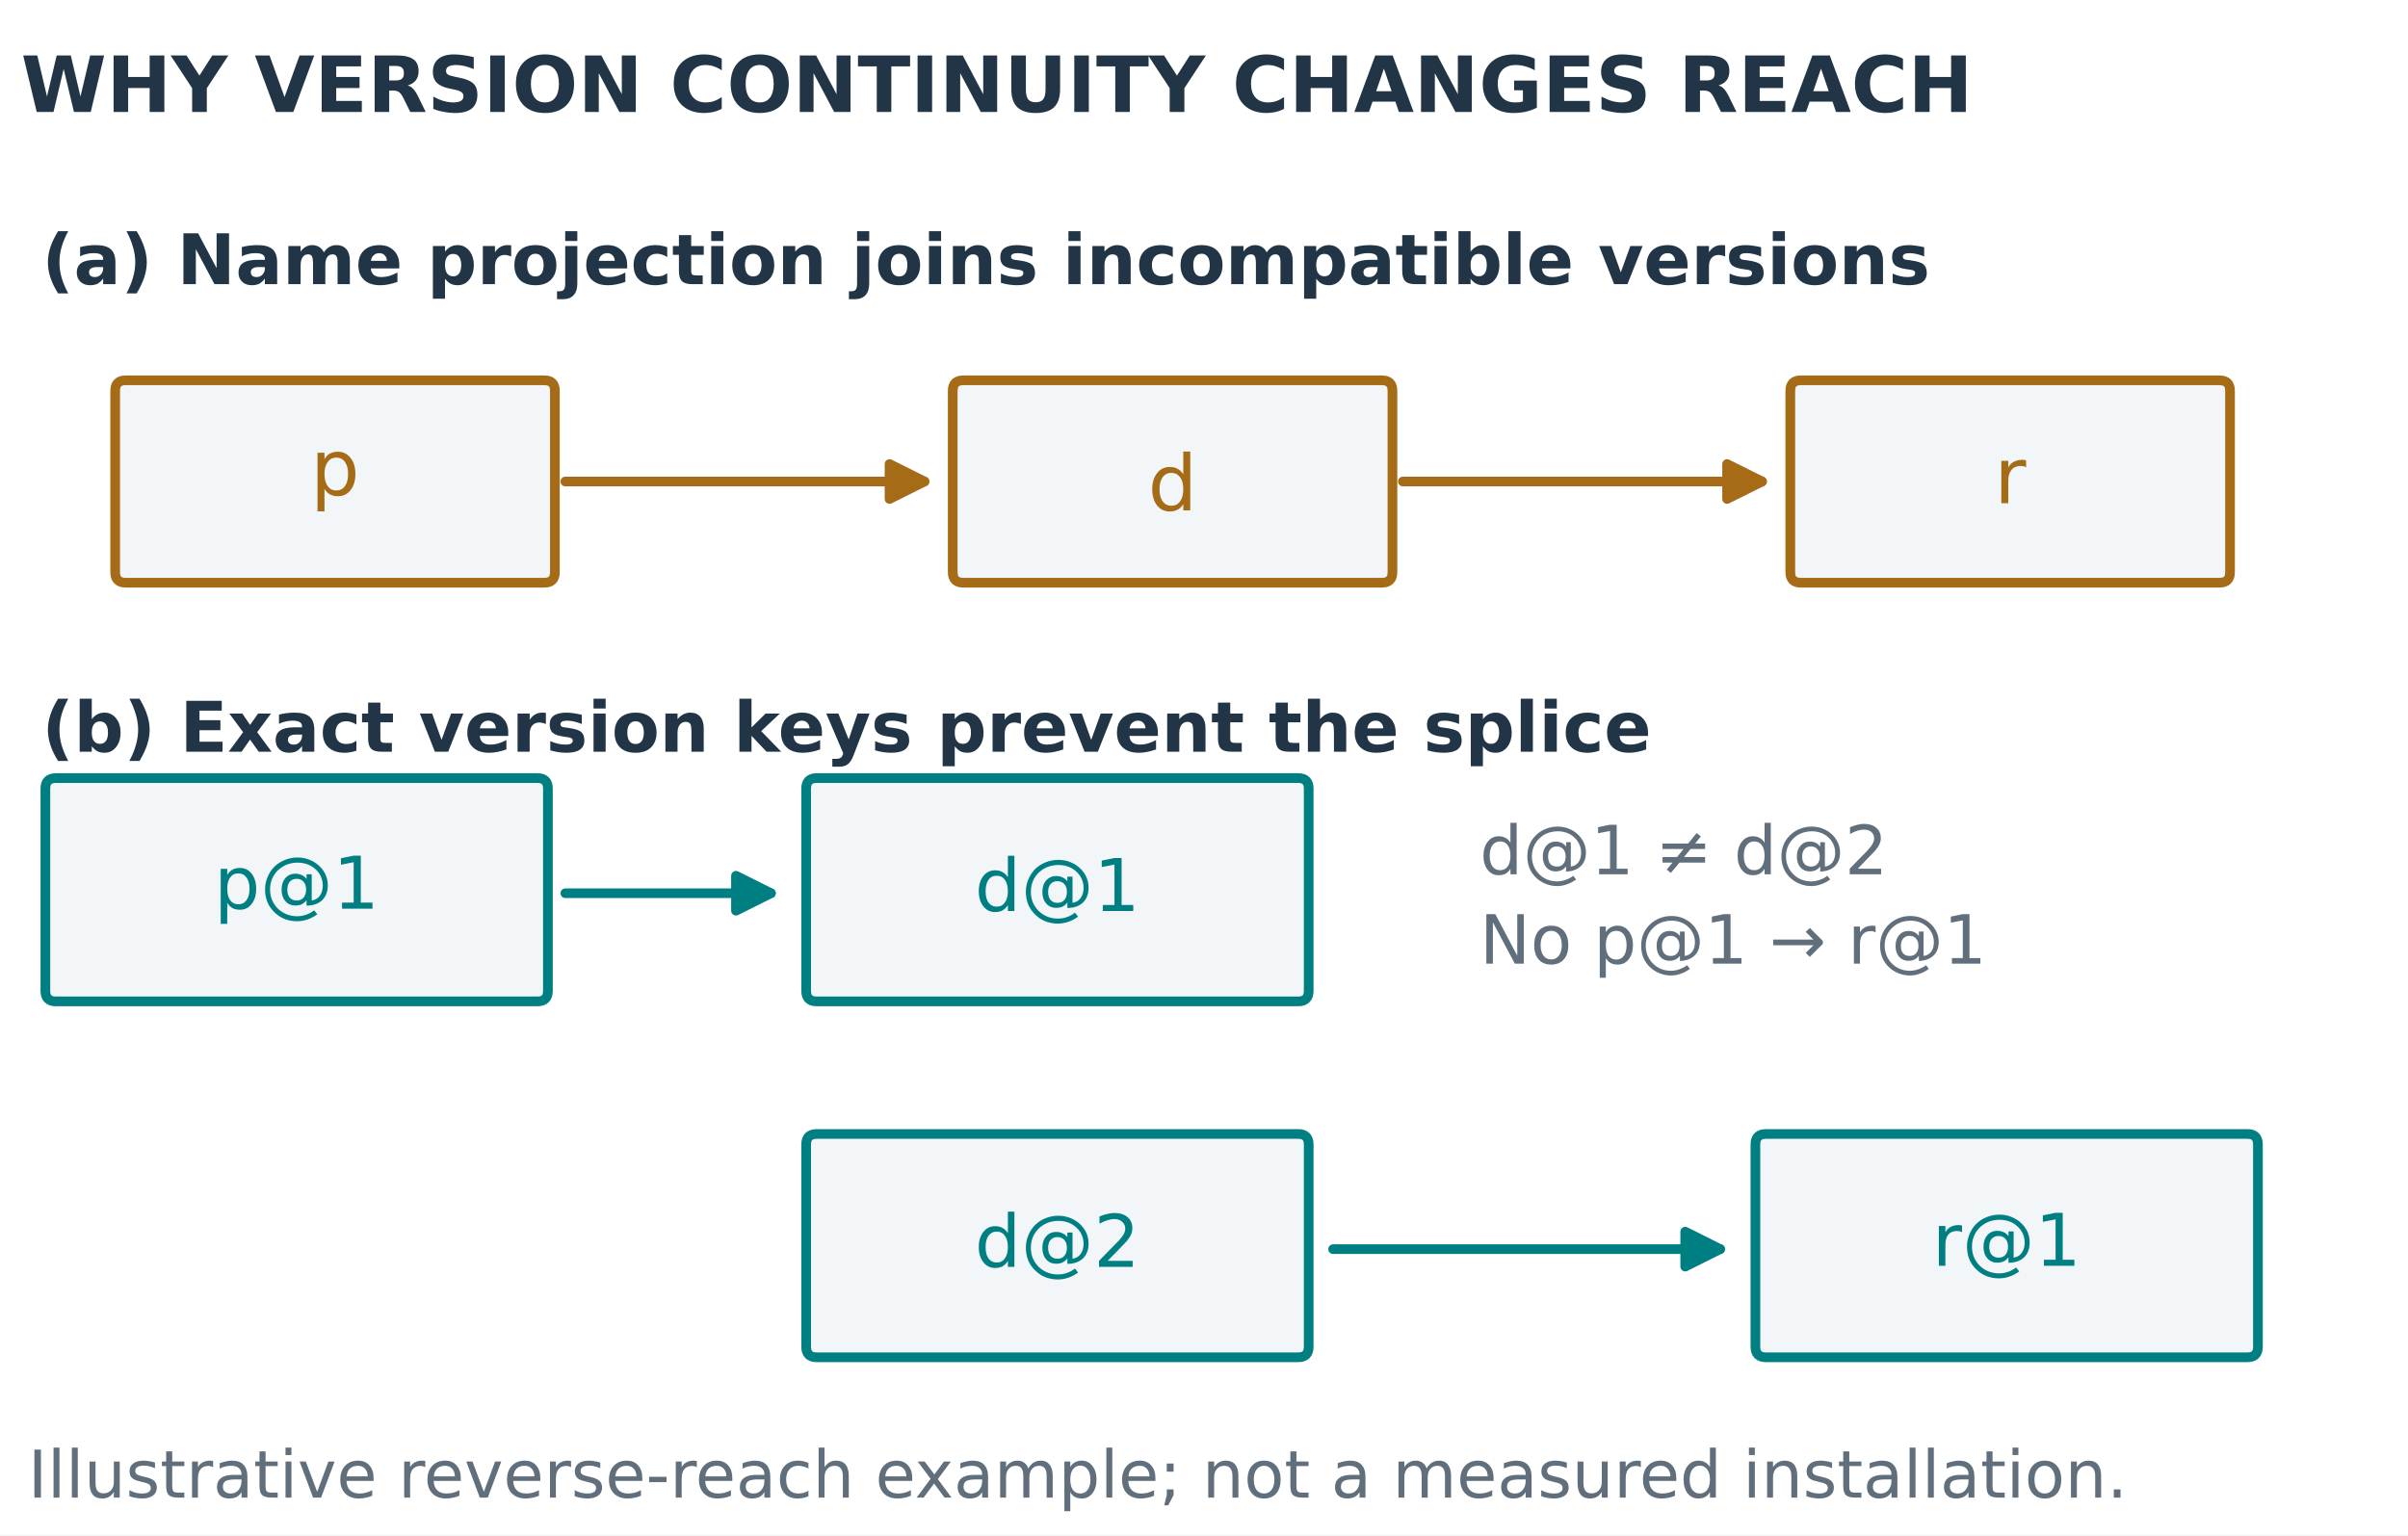
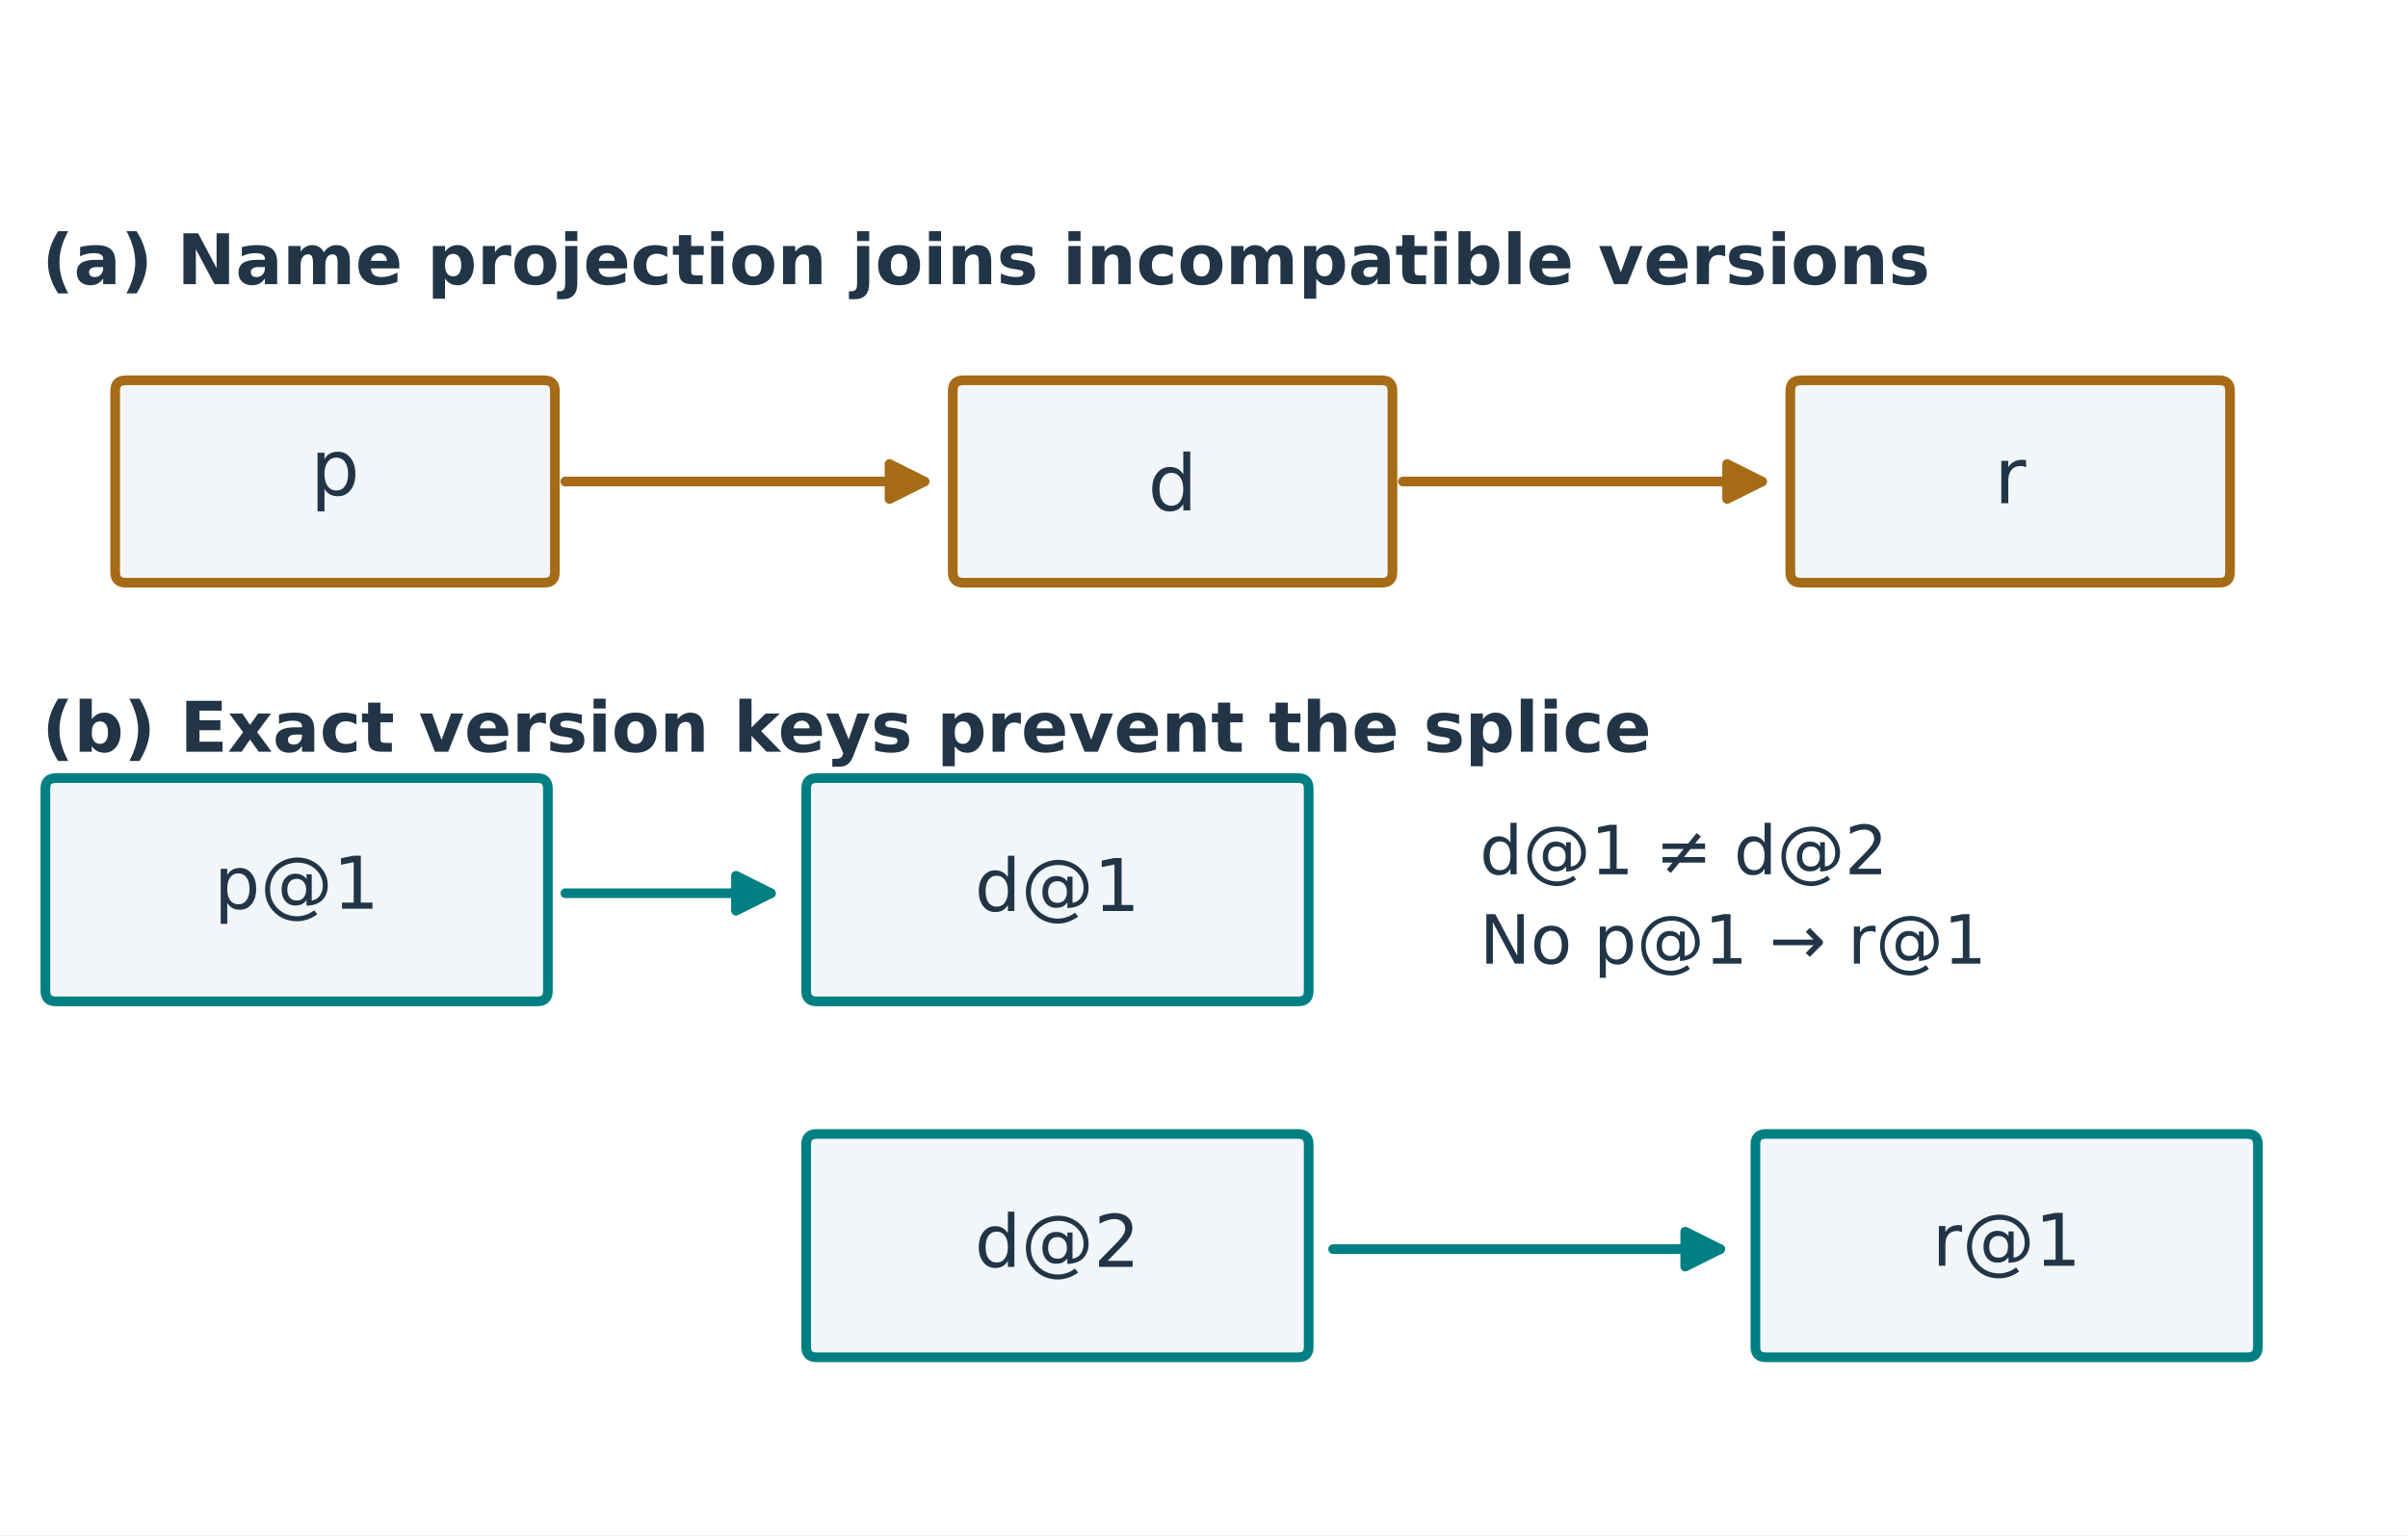
<svg xmlns="http://www.w3.org/2000/svg" width="248.4pt" height="158.4pt" viewBox="0 0 248.4 158.4" version="1.1">
  <defs>
    <style type="text/css">*{stroke-linejoin: round; stroke-linecap: butt}</style>
  </defs>
  <g id="figure_1">
    <g id="patch_1">
      <path d="M 0 158.4 L 248.4 158.4 L 248.4 0 L 0 0 z " style="fill: #ffffff" />
    </g>
    <g id="axes_1">
      <g id="patch_2">
        <path d="M 12.96 60.12 L 56.16 60.12 Q 57.24 60.12 57.24 59.04 L 57.24 40.32 Q 57.24 39.24 56.16 39.24 L 12.96 39.24 Q 11.88 39.24 11.88 40.32 L 11.88 59.04 Q 11.88 60.12 12.96 60.12 z " clip-path="url(#p7fe6891d78)" style="fill: #f2f6f9; stroke: #a56b16; stroke-linejoin: miter" />
      </g>
      <g id="patch_3">
        <path d="M 99.36 60.12 L 142.56 60.12 Q 143.64 60.12 143.64 59.04 L 143.64 40.32 Q 143.64 39.24 142.56 39.24 L 99.36 39.24 Q 98.28 39.24 98.28 40.32 L 98.28 59.04 Q 98.28 60.12 99.36 60.12 z " clip-path="url(#p7fe6891d78)" style="fill: #f2f6f9; stroke: #a56b16; stroke-linejoin: miter" />
      </g>
      <g id="patch_4">
        <path d="M 185.76 60.12 L 228.96 60.12 Q 230.04 60.12 230.04 59.04 L 230.04 40.32 Q 230.04 39.24 228.96 39.24 L 185.76 39.24 Q 184.68 39.24 184.68 40.32 L 184.68 59.04 Q 184.68 60.12 185.76 60.12 z " clip-path="url(#p7fe6891d78)" style="fill: #f2f6f9; stroke: #a56b16; stroke-linejoin: miter" />
      </g>
      <g id="patch_5">
        <path d="M 58.32 49.68 Q 77.4 49.68 95.362 49.68 " clip-path="url(#p7fe6891d78)" style="fill: none; stroke: #a56b16; stroke-linecap: round" />
        <path d="M 91.762 47.88 L 95.362 49.68 L 91.762 51.48 z " clip-path="url(#p7fe6891d78)" style="fill: #a56b16; stroke: #a56b16; stroke-linecap: round" />
      </g>
      <g id="patch_6">
        <path d="M 144.72 49.68 Q 163.8 49.68 181.762 49.68 " clip-path="url(#p7fe6891d78)" style="fill: none; stroke: #a56b16; stroke-linecap: round" />
        <path d="M 178.162 47.88 L 181.762 49.68 L 178.162 51.48 z " clip-path="url(#p7fe6891d78)" style="fill: #a56b16; stroke: #a56b16; stroke-linecap: round" />
      </g>
      <g id="patch_7">
        <path d="M 5.76 103.32 L 55.44 103.32 Q 56.52 103.32 56.52 102.24 L 56.52 81.36 Q 56.52 80.28 55.44 80.28 L 5.76 80.28 Q 4.68 80.28 4.68 81.36 L 4.68 102.24 Q 4.68 103.32 5.76 103.32 z " clip-path="url(#p7fe6891d78)" style="fill: #f2f6f9; stroke: #007f83; stroke-linejoin: miter" />
      </g>
      <g id="patch_8">
        <path d="M 84.24 103.32 L 133.92 103.32 Q 135 103.32 135 102.24 L 135 81.36 Q 135 80.28 133.92 80.28 L 84.24 80.28 Q 83.16 80.28 83.16 81.36 L 83.16 102.24 Q 83.16 103.32 84.24 103.32 z " clip-path="url(#p7fe6891d78)" style="fill: #f2f6f9; stroke: #007f83; stroke-linejoin: miter" />
      </g>
      <g id="patch_9">
        <path d="M 84.24 140.04 L 133.92 140.04 Q 135 140.04 135 138.96 L 135 118.08 Q 135 117 133.92 117 L 84.24 117 Q 83.16 117 83.16 118.08 L 83.16 138.96 Q 83.16 140.04 84.24 140.04 z " clip-path="url(#p7fe6891d78)" style="fill: #f2f6f9; stroke: #007f83; stroke-linejoin: miter" />
      </g>
      <g id="patch_10">
        <path d="M 182.16 140.04 L 231.84 140.04 Q 232.92 140.04 232.92 138.96 L 232.92 118.08 Q 232.92 117 231.84 117 L 182.16 117 Q 181.08 117 181.08 118.08 L 181.08 138.96 Q 181.08 140.04 182.16 140.04 z " clip-path="url(#p7fe6891d78)" style="fill: #f2f6f9; stroke: #007f83; stroke-linejoin: miter" />
      </g>
      <g id="patch_11">
        <path d="M 58.32 92.16 Q 69.48 92.16 79.522 92.16 " clip-path="url(#p7fe6891d78)" style="fill: none; stroke: #007f83; stroke-linecap: round" />
        <path d="M 75.922 90.36 L 79.522 92.16 L 75.922 93.96 z " clip-path="url(#p7fe6891d78)" style="fill: #007f83; stroke: #007f83; stroke-linecap: round" />
      </g>
      <g id="patch_12">
        <path d="M 137.52 128.88 Q 158.04 128.88 177.442 128.88 " clip-path="url(#p7fe6891d78)" style="fill: none; stroke: #007f83; stroke-linecap: round" />
        <path d="M 173.842 127.08 L 177.442 128.88 L 173.842 130.68 z " clip-path="url(#p7fe6891d78)" style="fill: #007f83; stroke: #007f83; stroke-linecap: round" />
      </g>
      <g id="text_1">
-         <text style="font-weight: 700; font-size: 8px; font-family: 'DejaVu Sans'; text-anchor: start; fill: #213547" x="2.16" y="11.552" transform="rotate(-0 2.16 11.55188)">WHY VERSION CONTINUITY CHANGES REACH</text>
-       </g>
+     </g>
      <g id="text_2">
        <text style="font-weight: 700; font-size: 7.2px; font-family: 'DejaVu Sans'; text-anchor: start; fill: #213547" x="4.32" y="29.319" transform="rotate(-0 4.32 29.31863)">(a) Name projection joins incompatible versions</text>
      </g>
      <g id="text_3">
-         <text style="font-size: 8px; font-family: 'DejaVu Sans'; text-anchor: middle; fill: #a56b16" x="34.56" y="51.088" transform="rotate(-0 34.56 51.08812)">p</text>
+         <text style="font-size: 8px; font-family: 'DejaVu Sans'; text-anchor: middle; fill: #213547" x="34.56" y="51.088" transform="rotate(-0 34.56 51.08812)">p</text>
      </g>
      <g id="text_4">
-         <text style="font-size: 8px; font-family: 'DejaVu Sans'; text-anchor: middle; fill: #a56b16" x="120.96" y="52.663" transform="rotate(-0 120.96 52.6625)">d</text>
+         <text style="font-size: 8px; font-family: 'DejaVu Sans'; text-anchor: middle; fill: #213547" x="120.96" y="52.663" transform="rotate(-0 120.96 52.6625)">d</text>
      </g>
      <g id="text_5">
-         <text style="font-size: 8px; font-family: 'DejaVu Sans'; text-anchor: middle; fill: #a56b16" x="207.36" y="51.92" transform="rotate(-0 207.36 51.92)">r</text>
+         <text style="font-size: 8px; font-family: 'DejaVu Sans'; text-anchor: middle; fill: #213547" x="207.36" y="51.92" transform="rotate(-0 207.36 51.92)">r</text>
      </g>
      <g id="text_6">
        <text style="font-weight: 700; font-size: 7.2px; font-family: 'DejaVu Sans'; text-anchor: start; fill: #213547" x="4.32" y="77.559" transform="rotate(-0 4.32 77.55863)">(b) Exact version keys prevent the splice</text>
      </g>
      <g id="text_7">
-         <text style="font-size: 7.5px; font-family: 'DejaVu Sans'; text-anchor: middle; fill: #007f83" x="30.6" y="93.754" transform="rotate(-0 30.6 93.7541)">p@1</text>
+         <text style="font-size: 7.5px; font-family: 'DejaVu Sans'; text-anchor: middle; fill: #213547" x="30.6" y="93.754" transform="rotate(-0 30.6 93.7541)">p@1</text>
      </g>
      <g id="text_8">
-         <text style="font-size: 7.5px; font-family: 'DejaVu Sans'; text-anchor: middle; fill: #007f83" x="109.08" y="93.997" transform="rotate(-0 109.08 93.99727)">d@1</text>
+         <text style="font-size: 7.5px; font-family: 'DejaVu Sans'; text-anchor: middle; fill: #213547" x="109.08" y="93.997" transform="rotate(-0 109.08 93.99727)">d@1</text>
      </g>
      <g id="text_9">
-         <text style="font-size: 7.5px; font-family: 'DejaVu Sans'; text-anchor: middle; fill: #007f83" x="109.08" y="130.717" transform="rotate(-0 109.08 130.7173)">d@2</text>
+         <text style="font-size: 7.5px; font-family: 'DejaVu Sans'; text-anchor: middle; fill: #213547" x="109.08" y="130.717" transform="rotate(-0 109.08 130.7173)">d@2</text>
      </g>
      <g id="text_10">
-         <text style="font-size: 7.5px; font-family: 'DejaVu Sans'; text-anchor: middle; fill: #007f83" x="207" y="130.602" transform="rotate(-0 207 130.6018)">r@1</text>
+         <text style="font-size: 7.5px; font-family: 'DejaVu Sans'; text-anchor: middle; fill: #213547" x="207" y="130.602" transform="rotate(-0 207 130.6018)">r@1</text>
      </g>
      <g id="text_11">
-         <text style="font-size: 7px; font-family: 'DejaVu Sans'; fill: #606f7b" transform="translate(152.64 90.20578)">d@1 ≠ d@2</text>
-         <text style="font-size: 7px; font-family: 'DejaVu Sans'; fill: #606f7b" transform="translate(152.64 99.42883)">No p@1 → r@1</text>
+         <text style="font-size: 7px; font-family: 'DejaVu Sans'; fill: #213547" transform="translate(152.64 90.20578)">d@1 ≠ d@2</text>
+         <text style="font-size: 7px; font-family: 'DejaVu Sans'; fill: #213547" transform="translate(152.64 99.42883)">No p@1 → r@1</text>
      </g>
      <g id="text_12">
-         <text style="font-size: 6.8px; font-family: 'DejaVu Sans'; text-anchor: start; fill: #606f7b" x="2.88" y="154.516" transform="rotate(-0 2.88 154.5164)">Illustrative reverse-reach example; not a measured installation.</text>
-       </g>
+     </g>
    </g>
  </g>
  <defs>
    <clipPath id="p7fe6891d78">
      <rect x="0" y="0" width="248.4" height="158.4" />
    </clipPath>
  </defs>
</svg>
